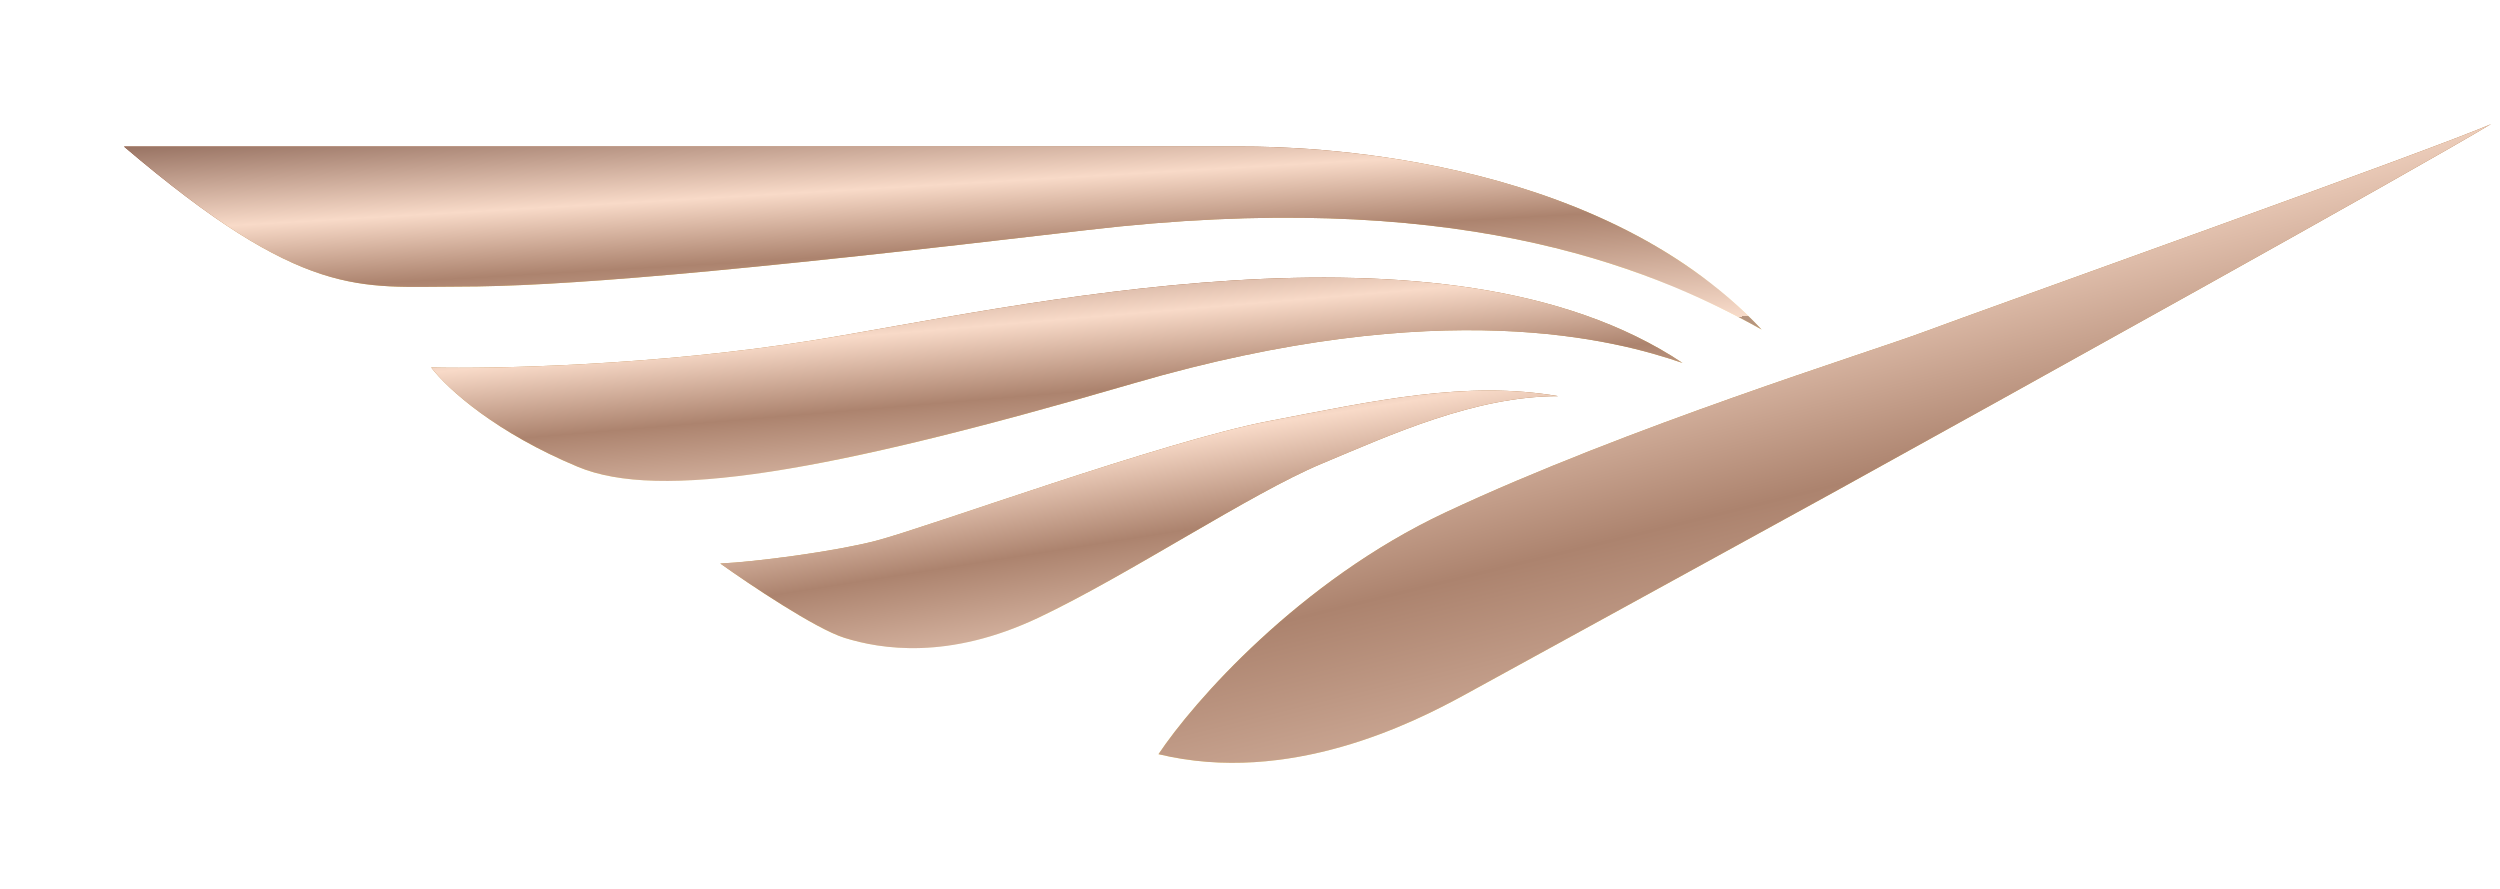
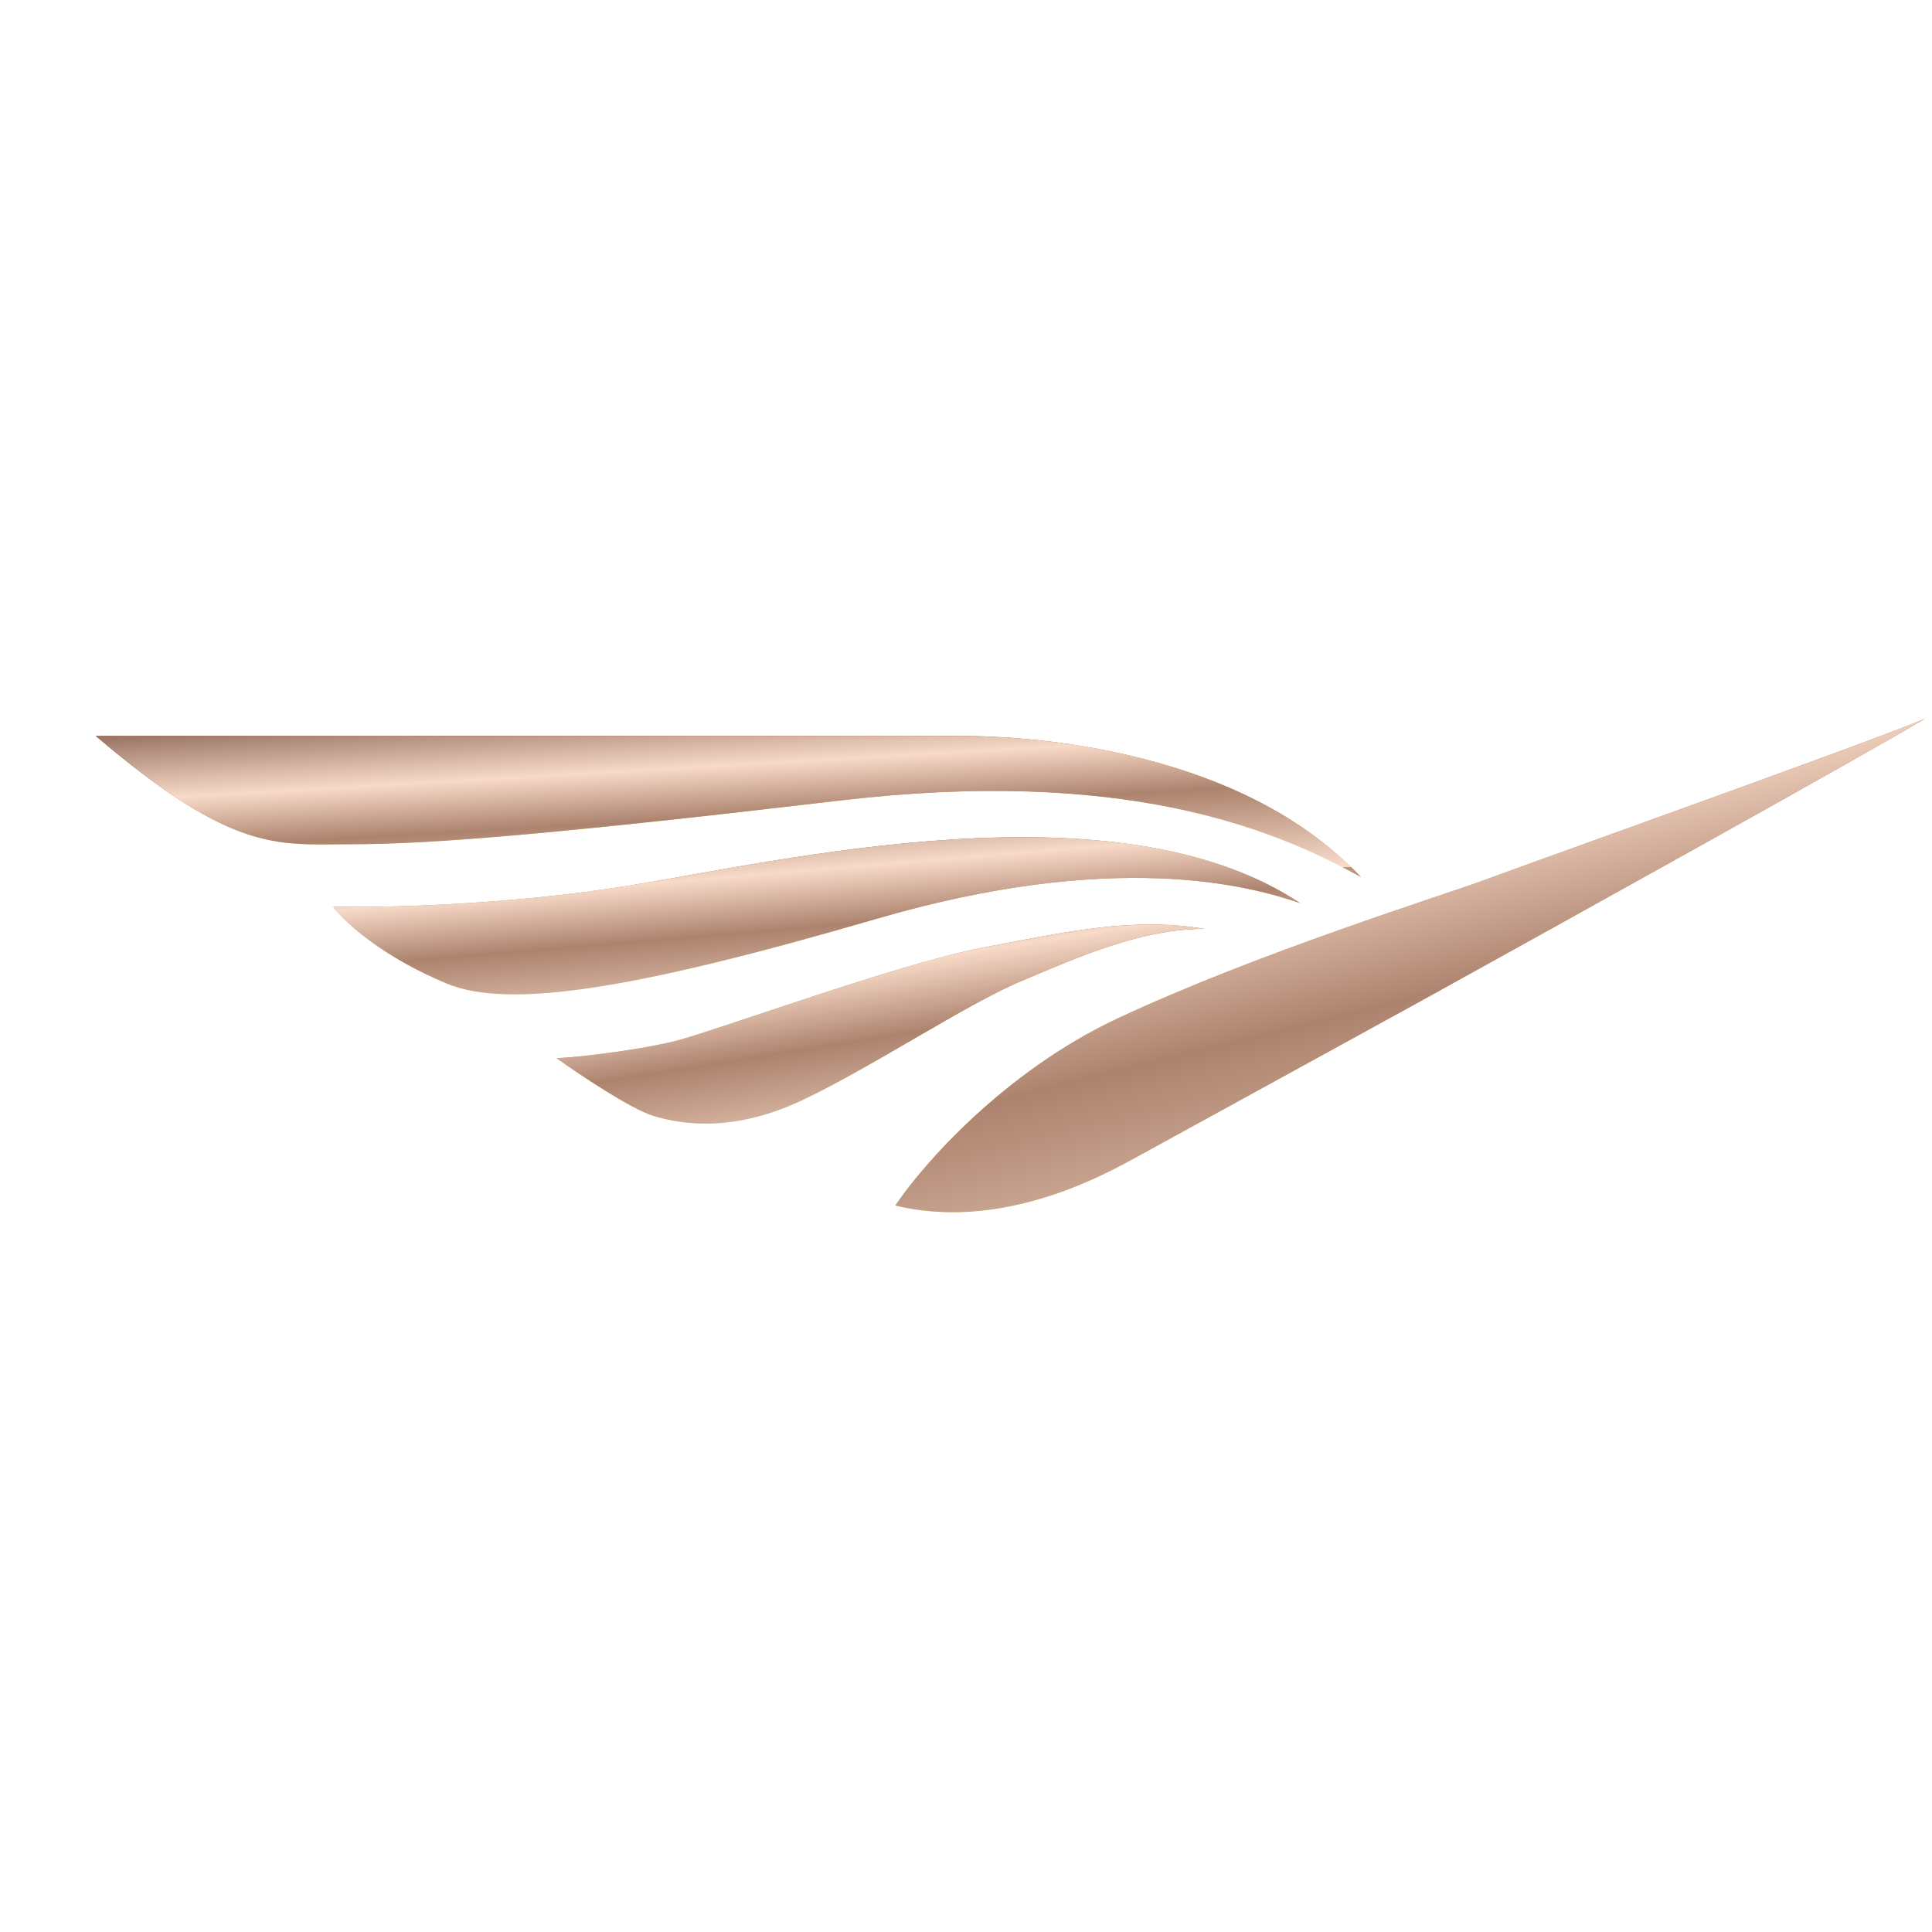
- <svg xmlns="http://www.w3.org/2000/svg" width="242" height="86" viewBox="0 0 242 86" fill="none">
+ <svg xmlns="http://www.w3.org/2000/svg" width="242" height="242" viewBox="0 -78 242 242" fill="none">
  <path d="M139.912 49.608C125.744 56.255 115.496 67.975 112.143 73.004C124.825 76.066 136.851 69.943 141.662 67.319C145.51 65.22 167.171 53.325 177.521 47.641C195.45 37.728 233.277 16.723 241.149 12C236.339 14.187 191.515 30.148 186.267 32.116C181.019 34.084 157.623 41.3 139.912 49.608Z" fill="url(#paint0_linear_236_989)" />
  <path d="M139.912 49.608C125.744 56.255 115.496 67.975 112.143 73.004C124.825 76.066 136.851 69.943 141.662 67.319C145.51 65.22 167.171 53.325 177.521 47.641C195.45 37.728 233.277 16.723 241.149 12C236.339 14.187 191.515 30.148 186.267 32.116C181.019 34.084 157.623 41.3 139.912 49.608Z" fill="url(#paint1_linear_236_989)" />
  <path d="M84.812 52.342C80.788 53.391 73.077 54.401 69.725 54.547C72.567 56.581 78.952 60.869 81.75 61.744C85.249 62.837 91.808 63.93 100.555 59.776C109.301 55.621 121.108 47.75 127.886 44.907C134.665 42.065 142.755 38.348 150.845 38.348C141.88 36.817 133.134 38.785 122.857 40.753C112.581 42.721 89.841 51.03 84.812 52.342Z" fill="url(#paint2_linear_236_989)" />
  <path d="M84.812 52.342C80.788 53.391 73.077 54.401 69.725 54.547C72.567 56.581 78.952 60.869 81.75 61.744C85.249 62.837 91.808 63.93 100.555 59.776C109.301 55.621 121.108 47.75 127.886 44.907C134.665 42.065 142.755 38.348 150.845 38.348C141.88 36.817 133.134 38.785 122.857 40.753C112.581 42.721 89.841 51.03 84.812 52.342Z" fill="url(#paint3_linear_236_989)" />
  <path d="M78.689 32.947C63.471 35.396 47.713 35.717 41.737 35.571C43.413 37.758 48.078 41.912 55.949 45.192C63.821 48.472 79.783 45.848 109.738 37.102C139.694 28.356 156.53 32.947 162.871 35.134C139.912 19.828 97.712 29.886 78.689 32.947Z" fill="url(#paint4_linear_236_989)" />
  <path d="M78.689 32.947C63.471 35.396 47.713 35.717 41.737 35.571C43.413 37.758 48.078 41.912 55.949 45.192C63.821 48.472 79.783 45.848 109.738 37.102C139.694 28.356 156.53 32.947 162.871 35.134C139.912 19.828 97.712 29.886 78.689 32.947Z" fill="url(#paint5_linear_236_989)" />
  <path d="M91.153 14.187H12C29.492 29.055 34.74 27.743 44.361 27.743C53.981 27.743 69.943 26.431 105.146 22.277C140.35 18.122 159.154 25.556 170.524 31.898C154.343 14.624 125.262 14.187 120.452 14.187H91.153Z" fill="url(#paint6_linear_236_989)" />
  <path d="M91.153 14.187H12C29.492 29.055 34.74 27.743 44.361 27.743C53.981 27.743 69.943 26.431 105.146 22.277C140.35 18.122 159.154 25.556 170.524 31.898C154.343 14.624 125.262 14.187 120.452 14.187H91.153Z" fill="url(#paint7_linear_236_989)" />
  <defs>
    <linearGradient id="paint0_linear_236_989" x1="124.33" y1="16.81" x2="143.015" y2="125.114" gradientUnits="userSpaceOnUse">
      <stop stop-color="#8C421D" />
      <stop offset="0.495" stop-color="#FBE67B" />
      <stop offset="0.551" stop-color="#FCFBE7" />
      <stop offset="0.767" stop-color="#F7D14E" />
      <stop offset="1" stop-color="#D4A041" />
    </linearGradient>
    <linearGradient id="paint1_linear_236_989" x1="106.781" y1="-12.304" x2="133.47" y2="95.674" gradientUnits="userSpaceOnUse">
      <stop stop-color="#B6947E" />
      <stop offset="0.2" stop-color="#8F6959" />
      <stop offset="0.475" stop-color="#F8DAC8" />
      <stop offset="0.67" stop-color="#AC836E" />
      <stop offset="1" stop-color="#F8DCCB" />
      <stop offset="1" stop-color="#B6947E" />
    </linearGradient>
    <linearGradient id="paint2_linear_236_989" x1="77.388" y1="39.741" x2="82.304" y2="84.176" gradientUnits="userSpaceOnUse">
      <stop stop-color="#8C421D" />
      <stop offset="0.495" stop-color="#FBE67B" />
      <stop offset="0.551" stop-color="#FCFBE7" />
      <stop offset="0.767" stop-color="#F7D14E" />
      <stop offset="1" stop-color="#D4A041" />
    </linearGradient>
    <linearGradient id="paint3_linear_236_989" x1="66.353" y1="27.999" x2="73.498" y2="73.074" gradientUnits="userSpaceOnUse">
      <stop stop-color="#B6947E" />
      <stop offset="0.2" stop-color="#8F6959" />
      <stop offset="0.475" stop-color="#F8DAC8" />
      <stop offset="0.67" stop-color="#AC836E" />
      <stop offset="1" stop-color="#F8DCCB" />
      <stop offset="1" stop-color="#B6947E" />
    </linearGradient>
    <linearGradient id="paint4_linear_236_989" x1="53.18" y1="28.4" x2="55.249" y2="63.78" gradientUnits="userSpaceOnUse">
      <stop stop-color="#8C421D" />
      <stop offset="0.495" stop-color="#FBE67B" />
      <stop offset="0.551" stop-color="#FCFBE7" />
      <stop offset="0.767" stop-color="#F7D14E" />
      <stop offset="1" stop-color="#D4A041" />
    </linearGradient>
    <linearGradient id="paint5_linear_236_989" x1="36.702" y1="19.132" x2="39.737" y2="55.349" gradientUnits="userSpaceOnUse">
      <stop stop-color="#B6947E" />
      <stop offset="0.2" stop-color="#8F6959" />
      <stop offset="0.475" stop-color="#F8DAC8" />
      <stop offset="0.67" stop-color="#AC836E" />
      <stop offset="1" stop-color="#F8DCCB" />
      <stop offset="1" stop-color="#B6947E" />
    </linearGradient>
    <linearGradient id="paint6_linear_236_989" x1="26.975" y1="15.564" x2="28.257" y2="47.453" gradientUnits="userSpaceOnUse">
      <stop stop-color="#8C421D" />
      <stop offset="0.495" stop-color="#FBE67B" />
      <stop offset="0.551" stop-color="#FCFBE7" />
      <stop offset="0.767" stop-color="#F7D14E" />
      <stop offset="1" stop-color="#D4A041" />
    </linearGradient>
    <linearGradient id="paint7_linear_236_989" x1="5.411" y1="7.226" x2="7.295" y2="39.931" gradientUnits="userSpaceOnUse">
      <stop stop-color="#B6947E" />
      <stop offset="0.2" stop-color="#8F6959" />
      <stop offset="0.475" stop-color="#F8DAC8" />
      <stop offset="0.67" stop-color="#AC836E" />
      <stop offset="1" stop-color="#F8DCCB" />
      <stop offset="1" stop-color="#B6947E" />
    </linearGradient>
  </defs>
</svg>
